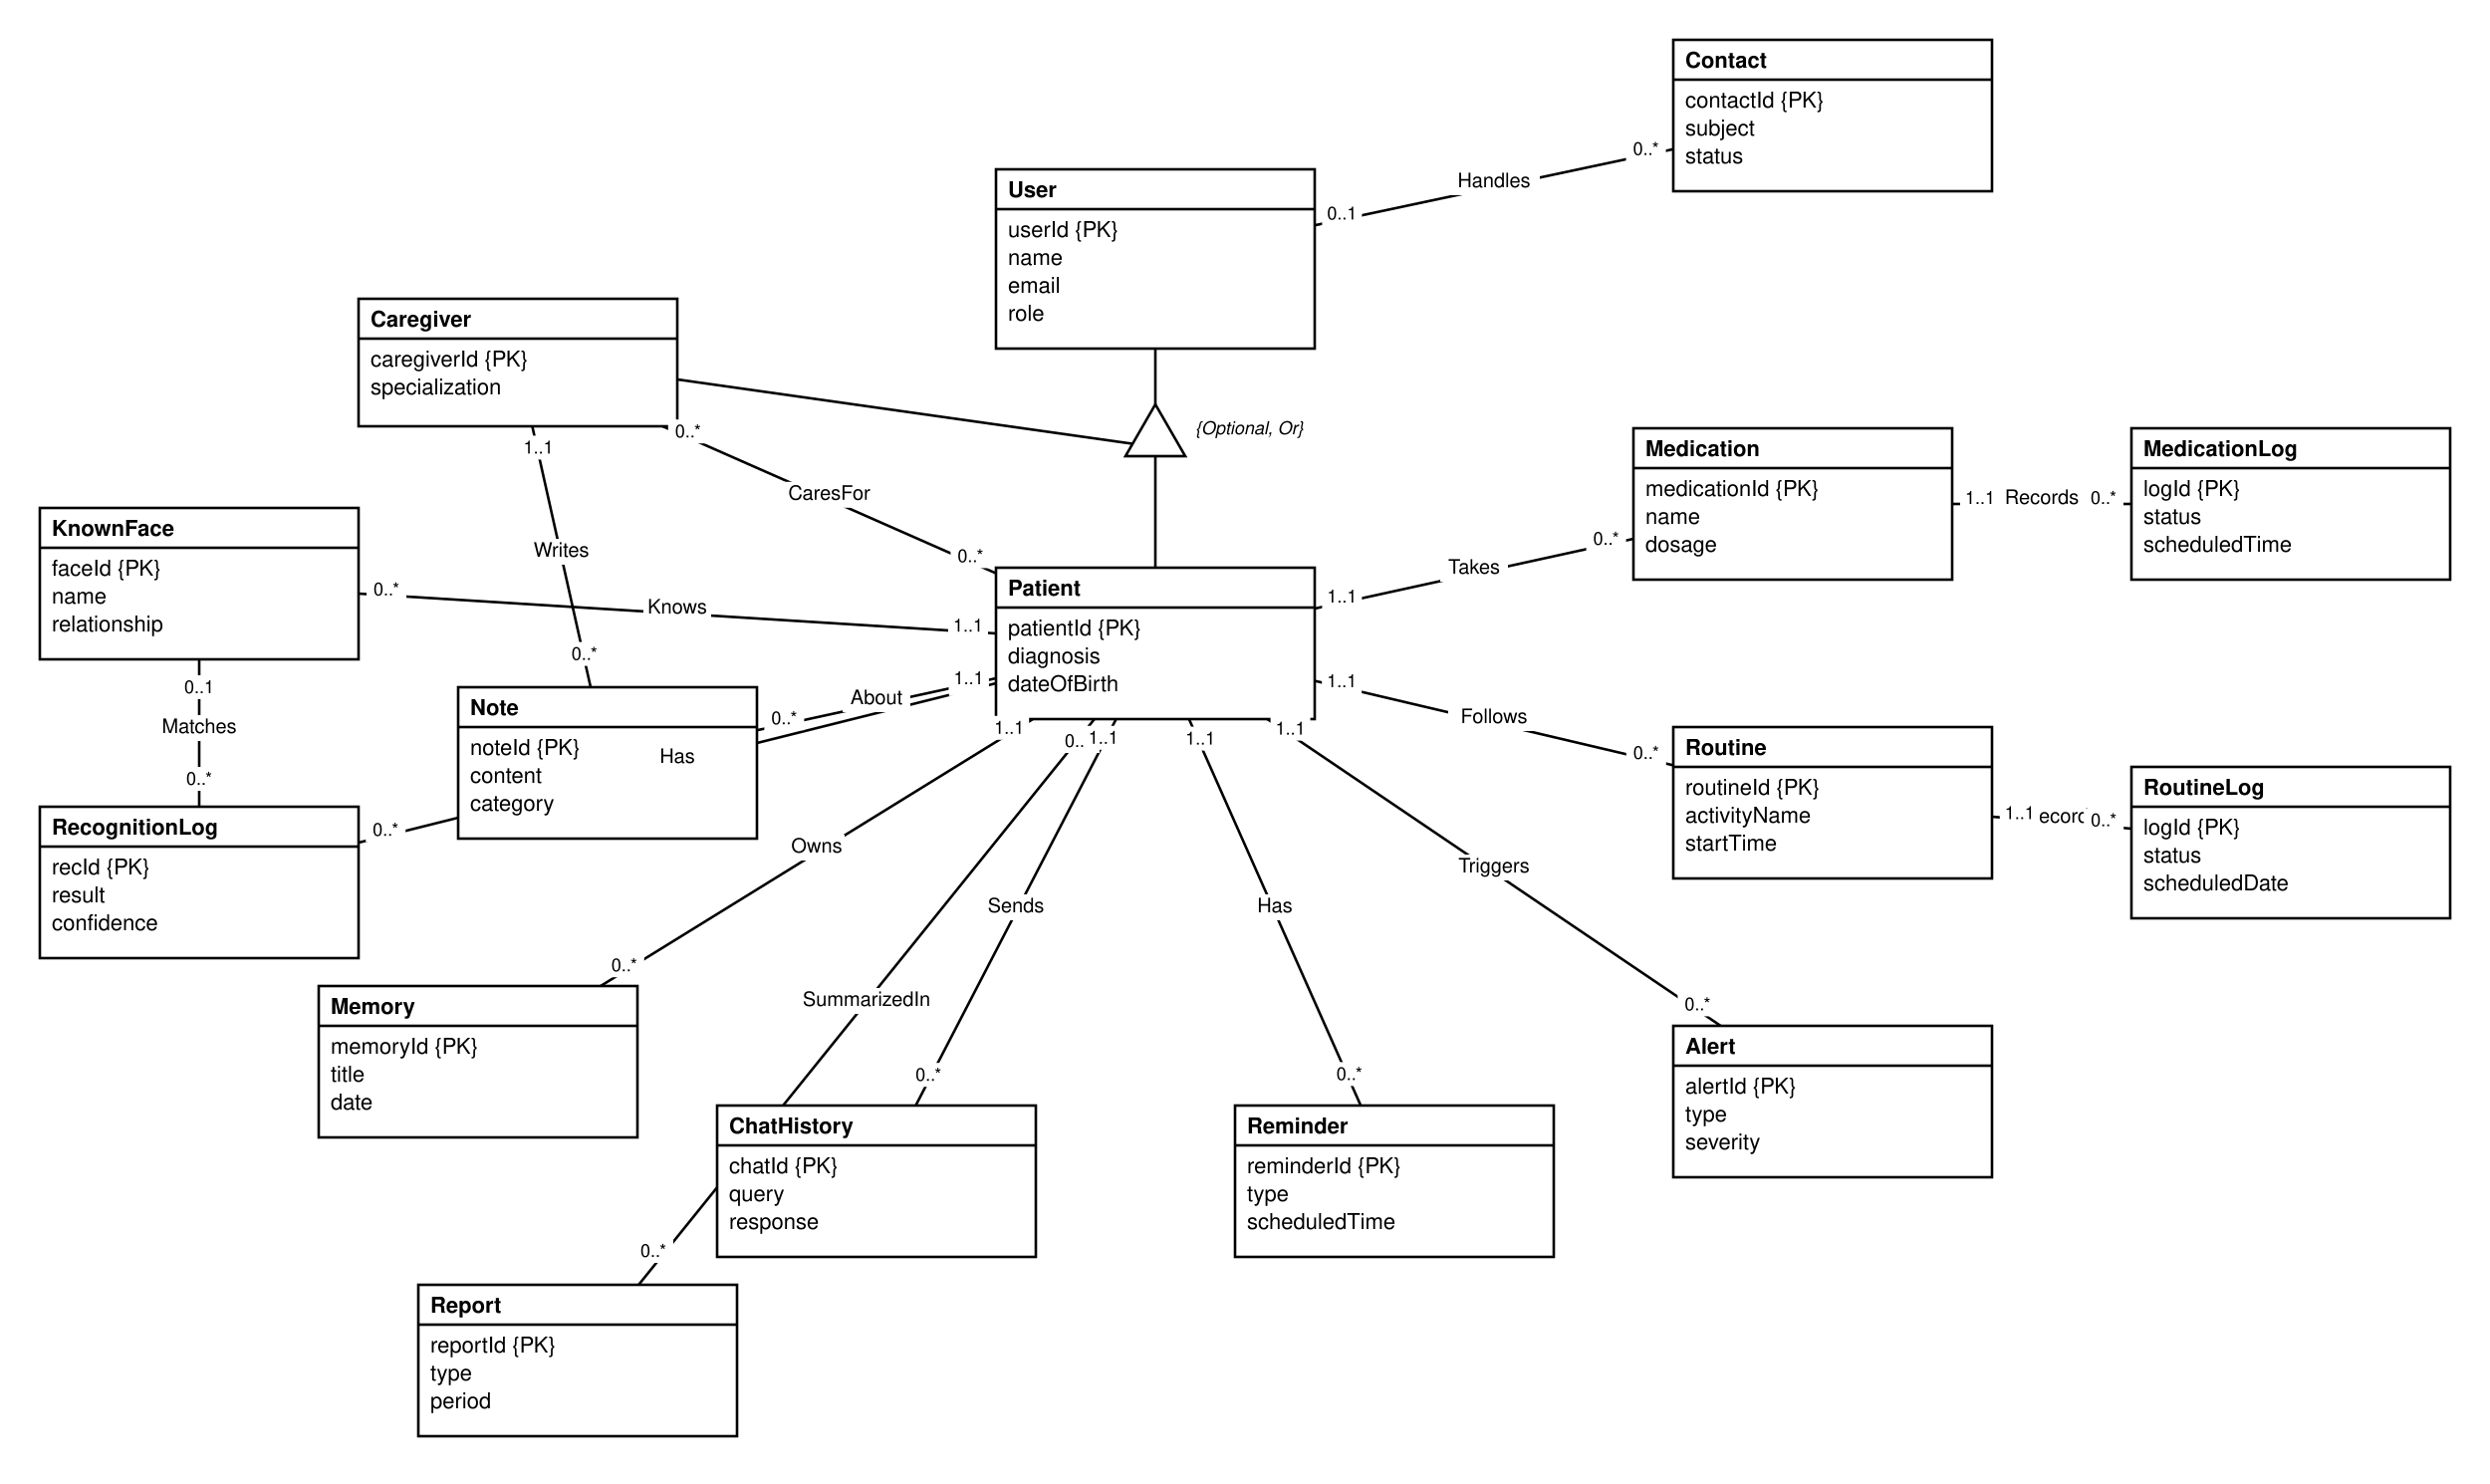
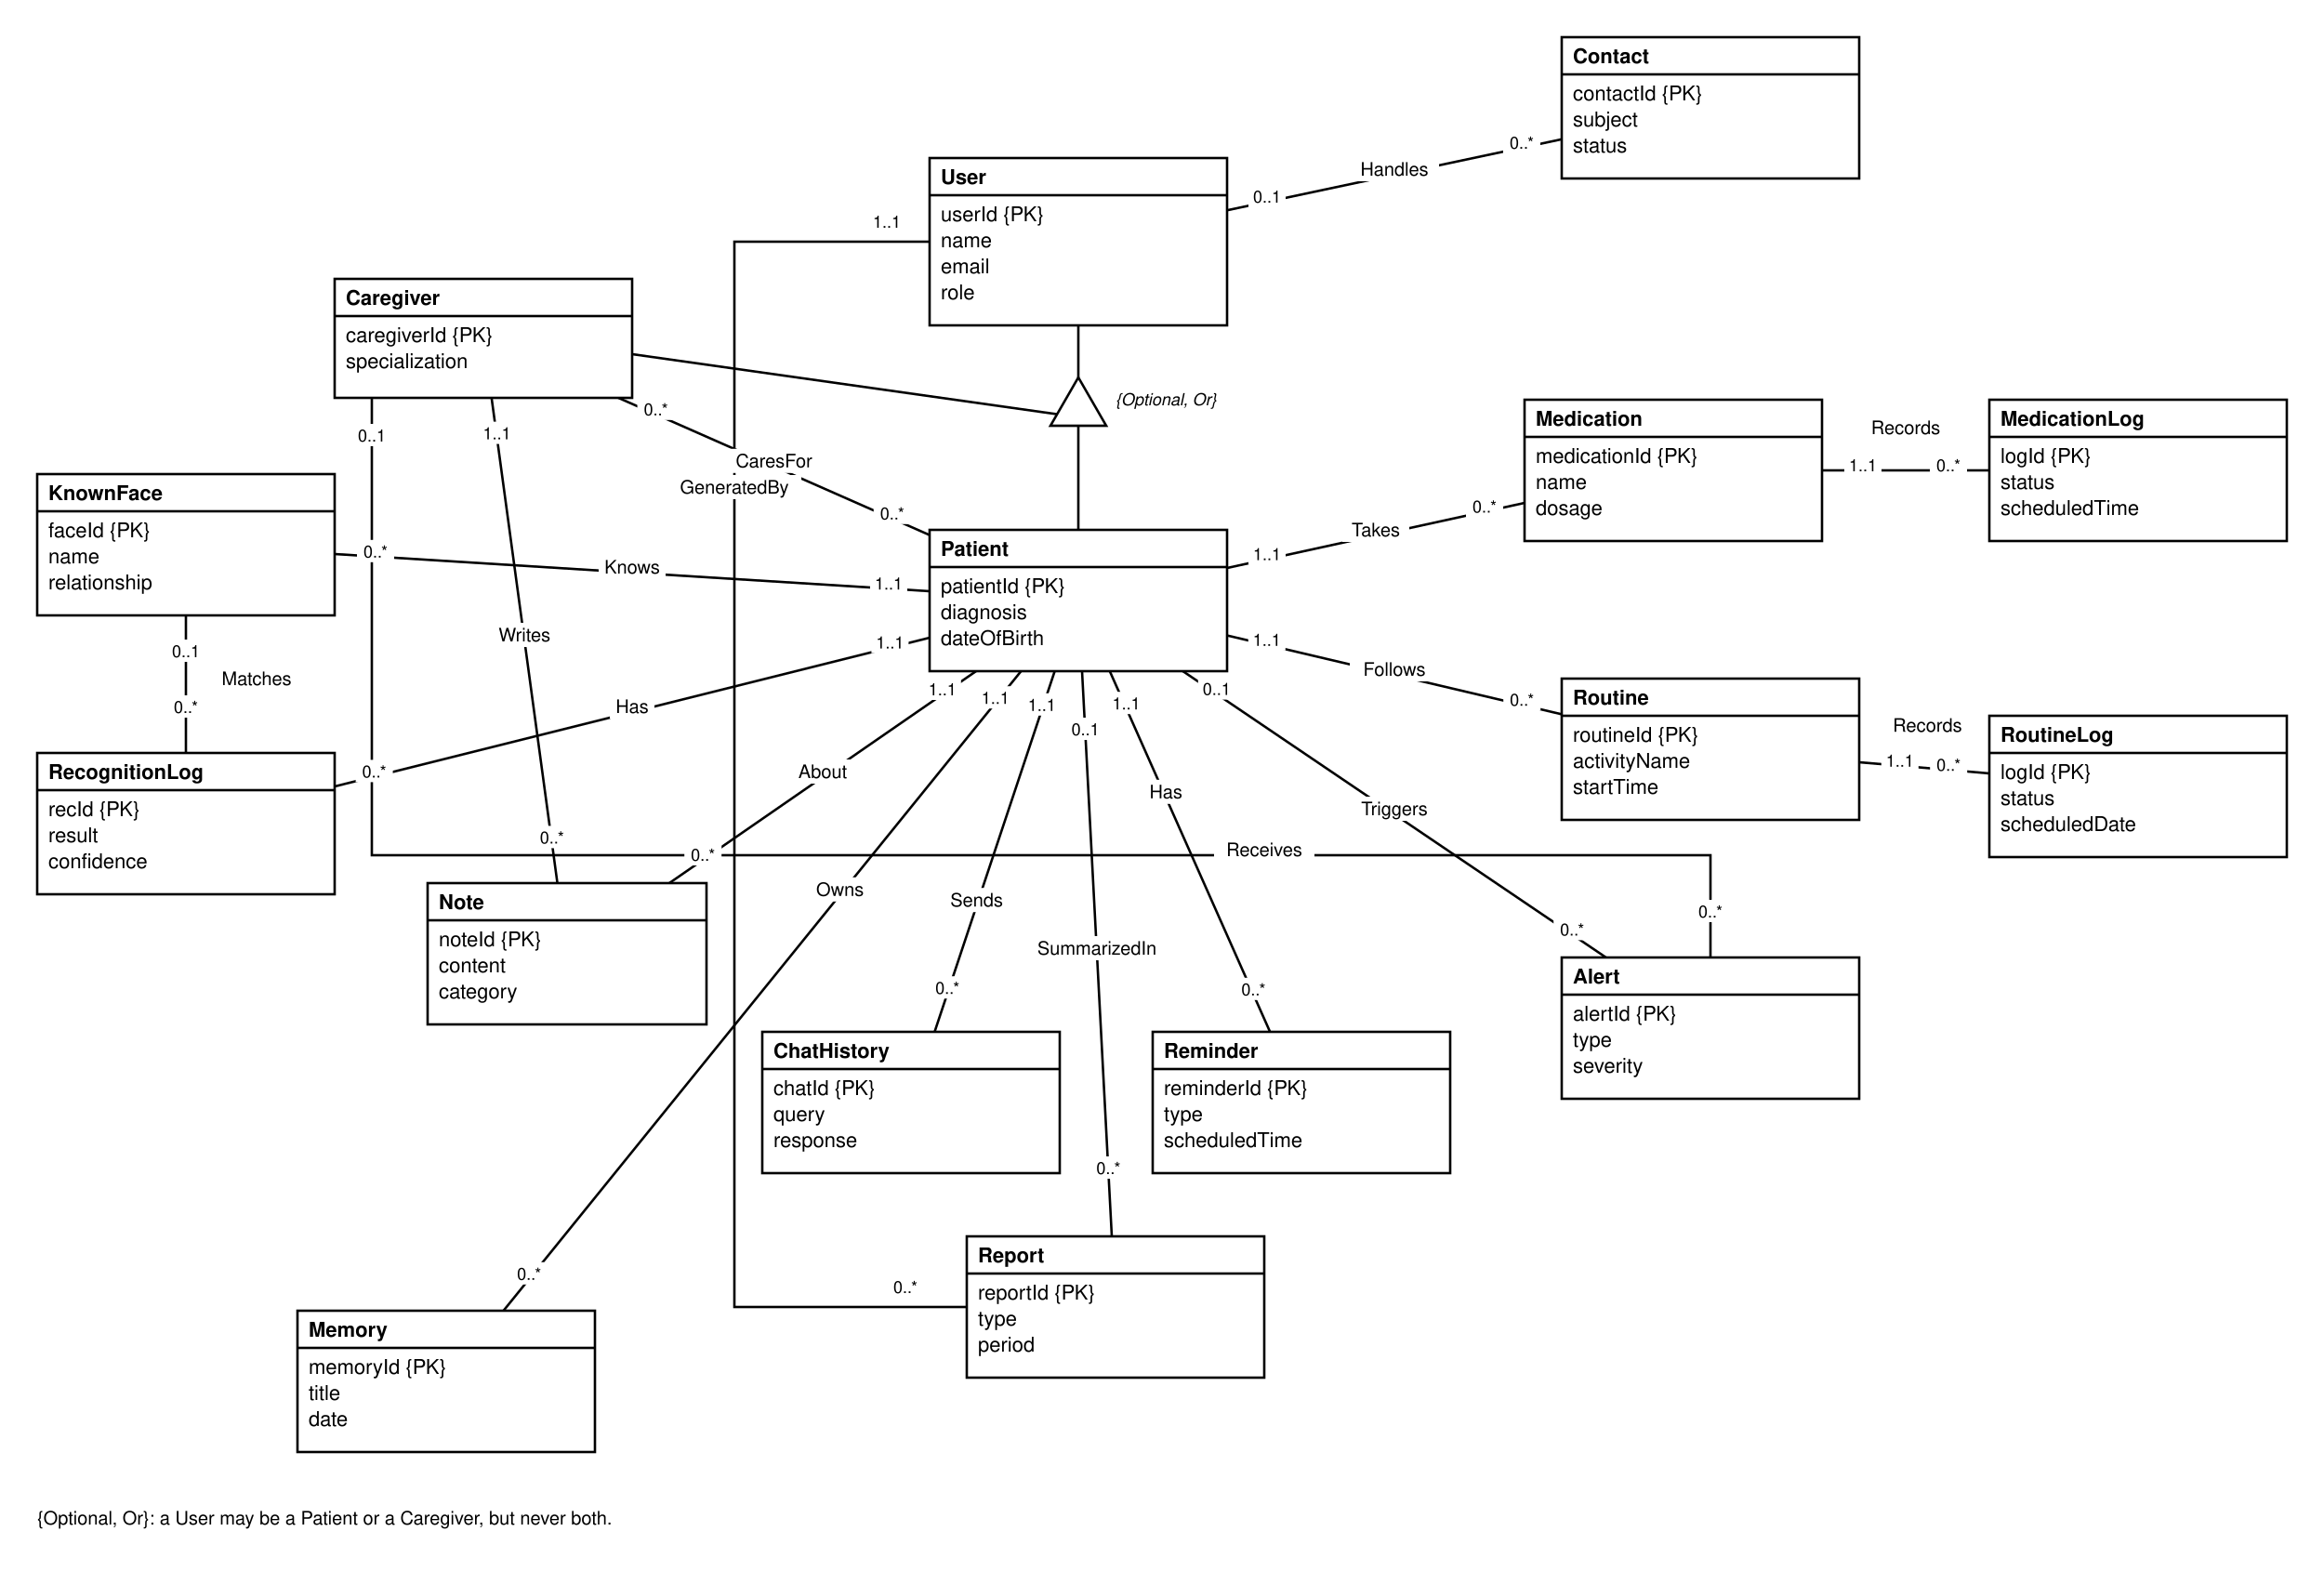
- <svg xmlns="http://www.w3.org/2000/svg" viewBox="20 35 1250 745" font-family="Helvetica, Arial, sans-serif">
-   <rect x="20" y="35" width="1250" height="745" fill="#ffffff" />
+ <svg xmlns="http://www.w3.org/2000/svg" viewBox="20 35 1250 845" font-family="Helvetica, Arial, sans-serif">
+   <rect x="20" y="35" width="1250" height="845" fill="#ffffff" />
  <g fill="none" stroke="#000000" stroke-width="1.3">
    <line x1="352.6" y1="249.0" x2="520.0" y2="322.8" />
    <line x1="680.0" y1="340.5" x2="840.0" y2="305.5" />
    <line x1="1000.0" y1="288.0" x2="1090.0" y2="288.0" />
    <line x1="680.0" y1="376.8" x2="860.0" y2="419.2" />
    <line x1="1020.0" y1="445.0" x2="1090.0" y2="451.0" />
    <line x1="656.2" y1="396.0" x2="883.8" y2="550.0" />
    <line x1="616.9" y1="396.0" x2="703.1" y2="590.0" />
-     <line x1="569.4" y1="396.0" x2="340.6" y2="680.0" />
-     <line x1="580.3" y1="396.0" x2="479.7" y2="590.0" />
-     <line x1="538.5" y1="396.0" x2="321.5" y2="530.0" />
+     <line x1="602.0" y1="396.0" x2="618.0" y2="700.0" />
+     <line x1="587.3" y1="396.0" x2="522.7" y2="590.0" />
+     <line x1="569.2" y1="396.0" x2="290.8" y2="740.0" />
    <line x1="520.0" y1="353.0" x2="200.0" y2="333.0" />
    <line x1="520.0" y1="378.0" x2="200.0" y2="458.0" />
    <line x1="120.0" y1="440.0" x2="120.0" y2="366.0" />
-     <line x1="520.0" y1="375.5" x2="400.0" y2="401.6" />
-     <line x1="287.2" y1="249.0" x2="316.5" y2="380.0" />
+     <line x1="545.0" y1="396.0" x2="380.0" y2="510.0" />
+     <line x1="284.4" y1="249.0" x2="319.8" y2="510.0" />
    <line x1="680.0" y1="148.1" x2="860.0" y2="109.9" />
+     <polyline points="520,165 415,165 415,738 540,738" fill="none" />
+     <polyline points="220,249 220,495 940,495 940,550" fill="none" />
    <line x1="600.0" y1="210.0" x2="600.0" y2="238.0" />
    <line x1="600.0" y1="264.0" x2="600.0" y2="320.0" />
    <line x1="590.0" y1="258.0" x2="360.0" y2="225.5" />
  </g>
  <polygon points="600,238 585,264 615,264" fill="#ffffff" stroke="#000000" stroke-width="1.3" />
  <text x="620" y="253" font-size="9" font-style="italic" fill="#000000">{Optional, Or}</text>
  <rect x="520" y="120" width="160" height="90" fill="#ffffff" stroke="#000000" stroke-width="1.3" />
  <text x="526" y="134" font-size="11" font-weight="bold" fill="#000000">User</text>
  <line x1="520" y1="140" x2="680" y2="140" stroke="#000000" stroke-width="1.3" />
  <text x="526" y="154" font-size="11" fill="#000000">userId {PK}</text>
  <text x="526" y="168" font-size="11" fill="#000000">name</text>
  <text x="526" y="182" font-size="11" fill="#000000">email</text>
  <text x="526" y="196" font-size="11" fill="#000000">role</text>
  <rect x="520" y="320" width="160" height="76" fill="#ffffff" stroke="#000000" stroke-width="1.3" />
  <text x="526" y="334" font-size="11" font-weight="bold" fill="#000000">Patient</text>
  <line x1="520" y1="340" x2="680" y2="340" stroke="#000000" stroke-width="1.3" />
  <text x="526" y="354" font-size="11" fill="#000000">patientId {PK}</text>
  <text x="526" y="368" font-size="11" fill="#000000">diagnosis</text>
  <text x="526" y="382" font-size="11" fill="#000000">dateOfBirth</text>
  <rect x="200" y="185" width="160" height="64" fill="#ffffff" stroke="#000000" stroke-width="1.3" />
  <text x="206" y="199" font-size="11" font-weight="bold" fill="#000000">Caregiver</text>
  <line x1="200" y1="205" x2="360" y2="205" stroke="#000000" stroke-width="1.3" />
  <text x="206" y="219" font-size="11" fill="#000000">caregiverId {PK}</text>
  <text x="206" y="233" font-size="11" fill="#000000">specialization</text>
  <rect x="860" y="55" width="160" height="76" fill="#ffffff" stroke="#000000" stroke-width="1.3" />
  <text x="866" y="69" font-size="11" font-weight="bold" fill="#000000">Contact</text>
  <line x1="860" y1="75" x2="1020" y2="75" stroke="#000000" stroke-width="1.3" />
  <text x="866" y="89" font-size="11" fill="#000000">contactId {PK}</text>
  <text x="866" y="103" font-size="11" fill="#000000">subject</text>
  <text x="866" y="117" font-size="11" fill="#000000">status</text>
  <rect x="840" y="250" width="160" height="76" fill="#ffffff" stroke="#000000" stroke-width="1.3" />
  <text x="846" y="264" font-size="11" font-weight="bold" fill="#000000">Medication</text>
  <line x1="840" y1="270" x2="1000" y2="270" stroke="#000000" stroke-width="1.3" />
  <text x="846" y="284" font-size="11" fill="#000000">medicationId {PK}</text>
  <text x="846" y="298" font-size="11" fill="#000000">name</text>
  <text x="846" y="312" font-size="11" fill="#000000">dosage</text>
  <rect x="1090" y="250" width="160" height="76" fill="#ffffff" stroke="#000000" stroke-width="1.3" />
  <text x="1096" y="264" font-size="11" font-weight="bold" fill="#000000">MedicationLog</text>
  <line x1="1090" y1="270" x2="1250" y2="270" stroke="#000000" stroke-width="1.3" />
  <text x="1096" y="284" font-size="11" fill="#000000">logId {PK}</text>
  <text x="1096" y="298" font-size="11" fill="#000000">status</text>
  <text x="1096" y="312" font-size="11" fill="#000000">scheduledTime</text>
  <rect x="860" y="400" width="160" height="76" fill="#ffffff" stroke="#000000" stroke-width="1.3" />
  <text x="866" y="414" font-size="11" font-weight="bold" fill="#000000">Routine</text>
  <line x1="860" y1="420" x2="1020" y2="420" stroke="#000000" stroke-width="1.3" />
  <text x="866" y="434" font-size="11" fill="#000000">routineId {PK}</text>
  <text x="866" y="448" font-size="11" fill="#000000">activityName</text>
  <text x="866" y="462" font-size="11" fill="#000000">startTime</text>
  <rect x="1090" y="420" width="160" height="76" fill="#ffffff" stroke="#000000" stroke-width="1.3" />
  <text x="1096" y="434" font-size="11" font-weight="bold" fill="#000000">RoutineLog</text>
  <line x1="1090" y1="440" x2="1250" y2="440" stroke="#000000" stroke-width="1.3" />
  <text x="1096" y="454" font-size="11" fill="#000000">logId {PK}</text>
  <text x="1096" y="468" font-size="11" fill="#000000">status</text>
  <text x="1096" y="482" font-size="11" fill="#000000">scheduledDate</text>
  <rect x="860" y="550" width="160" height="76" fill="#ffffff" stroke="#000000" stroke-width="1.3" />
  <text x="866" y="564" font-size="11" font-weight="bold" fill="#000000">Alert</text>
  <line x1="860" y1="570" x2="1020" y2="570" stroke="#000000" stroke-width="1.3" />
  <text x="866" y="584" font-size="11" fill="#000000">alertId {PK}</text>
  <text x="866" y="598" font-size="11" fill="#000000">type</text>
  <text x="866" y="612" font-size="11" fill="#000000">severity</text>
  <rect x="640" y="590" width="160" height="76" fill="#ffffff" stroke="#000000" stroke-width="1.3" />
  <text x="646" y="604" font-size="11" font-weight="bold" fill="#000000">Reminder</text>
  <line x1="640" y1="610" x2="800" y2="610" stroke="#000000" stroke-width="1.3" />
  <text x="646" y="624" font-size="11" fill="#000000">reminderId {PK}</text>
  <text x="646" y="638" font-size="11" fill="#000000">type</text>
  <text x="646" y="652" font-size="11" fill="#000000">scheduledTime</text>
-   <rect x="230" y="680" width="160" height="76" fill="#ffffff" stroke="#000000" stroke-width="1.3" />
-   <text x="236" y="694" font-size="11" font-weight="bold" fill="#000000">Report</text>
-   <line x1="230" y1="700" x2="390" y2="700" stroke="#000000" stroke-width="1.3" />
-   <text x="236" y="714" font-size="11" fill="#000000">reportId {PK}</text>
-   <text x="236" y="728" font-size="11" fill="#000000">type</text>
-   <text x="236" y="742" font-size="11" fill="#000000">period</text>
-   <rect x="380" y="590" width="160" height="76" fill="#ffffff" stroke="#000000" stroke-width="1.3" />
-   <text x="386" y="604" font-size="11" font-weight="bold" fill="#000000">ChatHistory</text>
-   <line x1="380" y1="610" x2="540" y2="610" stroke="#000000" stroke-width="1.3" />
-   <text x="386" y="624" font-size="11" fill="#000000">chatId {PK}</text>
-   <text x="386" y="638" font-size="11" fill="#000000">query</text>
-   <text x="386" y="652" font-size="11" fill="#000000">response</text>
-   <rect x="180" y="530" width="160" height="76" fill="#ffffff" stroke="#000000" stroke-width="1.3" />
-   <text x="186" y="544" font-size="11" font-weight="bold" fill="#000000">Memory</text>
-   <line x1="180" y1="550" x2="340" y2="550" stroke="#000000" stroke-width="1.3" />
-   <text x="186" y="564" font-size="11" fill="#000000">memoryId {PK}</text>
-   <text x="186" y="578" font-size="11" fill="#000000">title</text>
-   <text x="186" y="592" font-size="11" fill="#000000">date</text>
+   <rect x="540" y="700" width="160" height="76" fill="#ffffff" stroke="#000000" stroke-width="1.3" />
+   <text x="546" y="714" font-size="11" font-weight="bold" fill="#000000">Report</text>
+   <line x1="540" y1="720" x2="700" y2="720" stroke="#000000" stroke-width="1.3" />
+   <text x="546" y="734" font-size="11" fill="#000000">reportId {PK}</text>
+   <text x="546" y="748" font-size="11" fill="#000000">type</text>
+   <text x="546" y="762" font-size="11" fill="#000000">period</text>
+   <rect x="430" y="590" width="160" height="76" fill="#ffffff" stroke="#000000" stroke-width="1.3" />
+   <text x="436" y="604" font-size="11" font-weight="bold" fill="#000000">ChatHistory</text>
+   <line x1="430" y1="610" x2="590" y2="610" stroke="#000000" stroke-width="1.3" />
+   <text x="436" y="624" font-size="11" fill="#000000">chatId {PK}</text>
+   <text x="436" y="638" font-size="11" fill="#000000">query</text>
+   <text x="436" y="652" font-size="11" fill="#000000">response</text>
+   <rect x="180" y="740" width="160" height="76" fill="#ffffff" stroke="#000000" stroke-width="1.3" />
+   <text x="186" y="754" font-size="11" font-weight="bold" fill="#000000">Memory</text>
+   <line x1="180" y1="760" x2="340" y2="760" stroke="#000000" stroke-width="1.3" />
+   <text x="186" y="774" font-size="11" fill="#000000">memoryId {PK}</text>
+   <text x="186" y="788" font-size="11" fill="#000000">title</text>
+   <text x="186" y="802" font-size="11" fill="#000000">date</text>
  <rect x="40" y="290" width="160" height="76" fill="#ffffff" stroke="#000000" stroke-width="1.3" />
  <text x="46" y="304" font-size="11" font-weight="bold" fill="#000000">KnownFace</text>
  <line x1="40" y1="310" x2="200" y2="310" stroke="#000000" stroke-width="1.3" />
  <text x="46" y="324" font-size="11" fill="#000000">faceId {PK}</text>
  <text x="46" y="338" font-size="11" fill="#000000">name</text>
  <text x="46" y="352" font-size="11" fill="#000000">relationship</text>
  <rect x="40" y="440" width="160" height="76" fill="#ffffff" stroke="#000000" stroke-width="1.3" />
  <text x="46" y="454" font-size="11" font-weight="bold" fill="#000000">RecognitionLog</text>
  <line x1="40" y1="460" x2="200" y2="460" stroke="#000000" stroke-width="1.3" />
  <text x="46" y="474" font-size="11" fill="#000000">recId {PK}</text>
  <text x="46" y="488" font-size="11" fill="#000000">result</text>
  <text x="46" y="502" font-size="11" fill="#000000">confidence</text>
-   <rect x="250" y="380" width="150" height="76" fill="#ffffff" stroke="#000000" stroke-width="1.3" />
-   <text x="256" y="394" font-size="11" font-weight="bold" fill="#000000">Note</text>
-   <line x1="250" y1="400" x2="400" y2="400" stroke="#000000" stroke-width="1.3" />
-   <text x="256" y="414" font-size="11" fill="#000000">noteId {PK}</text>
-   <text x="256" y="428" font-size="11" fill="#000000">content</text>
-   <text x="256" y="442" font-size="11" fill="#000000">category</text>
+   <rect x="250" y="510" width="150" height="76" fill="#ffffff" stroke="#000000" stroke-width="1.3" />
+   <text x="256" y="524" font-size="11" font-weight="bold" fill="#000000">Note</text>
+   <line x1="250" y1="530" x2="400" y2="530" stroke="#000000" stroke-width="1.3" />
+   <text x="256" y="544" font-size="11" fill="#000000">noteId {PK}</text>
+   <text x="256" y="558" font-size="11" fill="#000000">content</text>
+   <text x="256" y="572" font-size="11" fill="#000000">category</text>
  <g font-size="10" text-anchor="middle" fill="#000000">
-     <rect x="410.3" y="276.9" width="52" height="13" fill="#ffffff" />
-     <text x="436.3" y="285.9">CaresFor</text>
-     <rect x="743.0" y="314.0" width="34" height="13" fill="#ffffff" />
-     <text x="760.0" y="323.0">Takes</text>
-     <rect x="1022.0" y="279.0" width="46" height="13" fill="#ffffff" />
-     <text x="1045.0" y="288.0">Records</text>
-     <rect x="747.0" y="389.0" width="46" height="13" fill="#ffffff" />
-     <text x="770.0" y="398.0">Follows</text>
-     <rect x="1032.0" y="439.0" width="46" height="13" fill="#ffffff" />
-     <text x="1055.0" y="448.0">Records</text>
-     <rect x="744.0" y="464.0" width="52" height="13" fill="#ffffff" />
-     <text x="770.0" y="473.0">Triggers</text>
-     <rect x="649.0" y="484.0" width="22" height="13" fill="#ffffff" />
-     <text x="660.0" y="493.0">Has</text>
-     <rect x="417.0" y="531.0" width="76" height="13" fill="#ffffff" />
-     <text x="455.0" y="540.0">SummarizedIn</text>
-     <rect x="513.0" y="484.0" width="34" height="13" fill="#ffffff" />
-     <text x="530.0" y="493.0">Sends</text>
-     <rect x="416.0" y="454.0" width="28" height="13" fill="#ffffff" />
-     <text x="430.0" y="463.0">Owns</text>
-     <rect x="343.0" y="334.0" width="34" height="13" fill="#ffffff" />
-     <text x="360.0" y="343.0">Knows</text>
-     <rect x="349.0" y="409.0" width="22" height="13" fill="#ffffff" />
-     <text x="360.0" y="418.0">Has</text>
-     <rect x="97.0" y="394.0" width="46" height="13" fill="#ffffff" />
-     <text x="120.0" y="403.0">Matches</text>
-     <rect x="443.0" y="379.5" width="34" height="13" fill="#ffffff" />
-     <text x="460.0" y="388.5">About</text>
-     <rect x="281.8" y="305.5" width="40" height="13" fill="#ffffff" />
-     <text x="301.8" y="314.5">Writes</text>
-     <rect x="747.0" y="120.0" width="46" height="13" fill="#ffffff" />
-     <text x="770.0" y="129.0">Handles</text>
+     <rect x="409.3" y="276.4" width="54" height="13" fill="#ffffff" />
+     <text x="436.3" y="286.4">CaresFor</text>
+     <rect x="742.0" y="313.5" width="36" height="13" fill="#ffffff" />
+     <text x="760.0" y="323.5">Takes</text>
+     <rect x="1021.0" y="258.5" width="48" height="13" fill="#ffffff" />
+     <text x="1045.0" y="268.5">Records</text>
+     <rect x="746.0" y="388.5" width="48" height="13" fill="#ffffff" />
+     <text x="770.0" y="398.5">Follows</text>
+     <rect x="1032.7" y="418.6" width="48" height="13" fill="#ffffff" />
+     <text x="1056.7" y="428.6">Records</text>
+     <rect x="743.0" y="463.5" width="54" height="13" fill="#ffffff" />
+     <text x="770.0" y="473.5">Triggers</text>
+     <rect x="635.1" y="454.4" width="24" height="13" fill="#ffffff" />
+     <text x="647.1" y="464.4">Has</text>
+     <rect x="571.0" y="538.5" width="78" height="13" fill="#ffffff" />
+     <text x="610.0" y="548.5">SummarizedIn</text>
+     <rect x="527.3" y="512.6" width="36" height="13" fill="#ffffff" />
+     <text x="545.3" y="522.6">Sends</text>
+     <rect x="456.8" y="506.9" width="30" height="13" fill="#ffffff" />
+     <text x="471.8" y="516.9">Owns</text>
+     <rect x="342.0" y="333.5" width="36" height="13" fill="#ffffff" />
+     <text x="360.0" y="343.5">Knows</text>
+     <rect x="348.0" y="408.5" width="24" height="13" fill="#ffffff" />
+     <text x="360.0" y="418.5">Has</text>
+     <rect x="134.0" y="393.5" width="48" height="13" fill="#ffffff" />
+     <text x="158.0" y="403.5">Matches</text>
+     <rect x="444.5" y="443.5" width="36" height="13" fill="#ffffff" />
+     <text x="462.5" y="453.5">About</text>
+     <rect x="281.1" y="370.0" width="42" height="13" fill="#ffffff" />
+     <text x="302.1" y="380.0">Writes</text>
+     <rect x="746.0" y="119.5" width="48" height="13" fill="#ffffff" />
+     <text x="770.0" y="129.5">Handles</text>
+     <rect x="379.0" y="290.5" width="72" height="13" fill="#ffffff" />
+     <text x="415.0" y="300.5">GeneratedBy</text>
+     <rect x="673.0" y="485.5" width="54" height="13" fill="#ffffff" />
+     <text x="700.0" y="495.5">Receives</text>
  </g>
  <g font-size="9" text-anchor="middle" fill="#000000">
-     <rect x="355.4" y="245.6" width="20" height="12" fill="#ffffff" />
-     <text x="365.4" y="254.6">0..*</text>
-     <rect x="497.2" y="308.2" width="20" height="12" fill="#ffffff" />
-     <text x="507.2" y="317.2">0..*</text>
-     <rect x="683.7" y="328.5" width="20" height="12" fill="#ffffff" />
-     <text x="693.7" y="337.5">1..1</text>
-     <rect x="816.3" y="299.5" width="20" height="12" fill="#ffffff" />
-     <text x="826.3" y="308.5">0..*</text>
-     <rect x="1004.0" y="279.0" width="20" height="12" fill="#ffffff" />
-     <text x="1014.0" y="288.0">1..1</text>
-     <rect x="1066.0" y="279.0" width="20" height="12" fill="#ffffff" />
-     <text x="1076.0" y="288.0">0..*</text>
-     <rect x="683.6" y="371.0" width="20" height="12" fill="#ffffff" />
-     <text x="693.6" y="380.0">1..1</text>
-     <rect x="836.4" y="407.0" width="20" height="12" fill="#ffffff" />
-     <text x="846.4" y="416.0">0..*</text>
-     <rect x="1023.9" y="437.2" width="20" height="12" fill="#ffffff" />
-     <text x="1033.9" y="446.2">1..1</text>
-     <rect x="1066.1" y="440.8" width="20" height="12" fill="#ffffff" />
-     <text x="1076.1" y="449.8">0..*</text>
-     <rect x="657.8" y="394.8" width="20" height="12" fill="#ffffff" />
-     <text x="667.8" y="403.8">1..1</text>
-     <rect x="862.2" y="533.2" width="20" height="12" fill="#ffffff" />
-     <text x="872.2" y="542.2">0..*</text>
-     <rect x="612.6" y="399.8" width="20" height="12" fill="#ffffff" />
-     <text x="622.6" y="408.8">1..1</text>
-     <rect x="687.4" y="568.2" width="20" height="12" fill="#ffffff" />
-     <text x="697.4" y="577.2">0..*</text>
-     <rect x="552.0" y="401.0" width="20" height="12" fill="#ffffff" />
-     <text x="562.0" y="410.0">0..1</text>
-     <rect x="338.0" y="657.0" width="20" height="12" fill="#ffffff" />
-     <text x="348.0" y="666.0">0..*</text>
-     <rect x="563.9" y="399.4" width="20" height="12" fill="#ffffff" />
-     <text x="573.9" y="408.4">1..1</text>
-     <rect x="476.1" y="568.6" width="20" height="12" fill="#ffffff" />
-     <text x="486.1" y="577.6">0..*</text>
-     <rect x="516.6" y="394.4" width="20" height="12" fill="#ffffff" />
-     <text x="526.6" y="403.4">1..1</text>
-     <rect x="323.4" y="513.6" width="20" height="12" fill="#ffffff" />
-     <text x="333.4" y="522.6">0..*</text>
-     <rect x="496.0" y="343.1" width="20" height="12" fill="#ffffff" />
-     <text x="506.0" y="352.1">1..1</text>
-     <rect x="204.0" y="324.9" width="20" height="12" fill="#ffffff" />
-     <text x="214.0" y="333.9">0..*</text>
-     <rect x="496.4" y="372.4" width="20" height="12" fill="#ffffff" />
-     <text x="506.4" y="381.4">1..1</text>
-     <rect x="203.6" y="445.6" width="20" height="12" fill="#ffffff" />
-     <text x="213.6" y="454.6">0..*</text>
-     <rect x="110.0" y="420.0" width="20" height="12" fill="#ffffff" />
-     <text x="120.0" y="429.0">0..*</text>
-     <rect x="110.0" y="374.0" width="20" height="12" fill="#ffffff" />
-     <text x="120.0" y="383.0">0..1</text>
-     <rect x="496.3" y="369.5" width="20" height="12" fill="#ffffff" />
-     <text x="506.3" y="378.5">1..1</text>
-     <rect x="403.7" y="389.6" width="20" height="12" fill="#ffffff" />
-     <text x="413.7" y="398.6">0..*</text>
-     <rect x="280.3" y="253.7" width="20" height="12" fill="#ffffff" />
-     <text x="290.3" y="262.7">1..1</text>
-     <rect x="303.4" y="357.3" width="20" height="12" fill="#ffffff" />
-     <text x="313.4" y="366.3">0..*</text>
-     <rect x="683.7" y="136.2" width="20" height="12" fill="#ffffff" />
-     <text x="693.7" y="145.2">0..1</text>
-     <rect x="836.3" y="103.8" width="20" height="12" fill="#ffffff" />
-     <text x="846.3" y="112.8">0..*</text>
+     <rect x="362.8" y="248.9" width="20" height="12" fill="#ffffff" />
+     <text x="372.8" y="258.4">0..*</text>
+     <rect x="489.9" y="304.9" width="20" height="12" fill="#ffffff" />
+     <text x="499.9" y="314.4">0..*</text>
+     <rect x="691.5" y="326.8" width="20" height="12" fill="#ffffff" />
+     <text x="701.5" y="336.3">1..1</text>
+     <rect x="808.5" y="301.2" width="20" height="12" fill="#ffffff" />
+     <text x="818.5" y="310.7">0..*</text>
+     <rect x="1012.0" y="279.0" width="20" height="12" fill="#ffffff" />
+     <text x="1022.0" y="288.5">1..1</text>
+     <rect x="1058.0" y="279.0" width="20" height="12" fill="#ffffff" />
+     <text x="1068.0" y="288.5">0..*</text>
+     <rect x="691.4" y="372.9" width="20" height="12" fill="#ffffff" />
+     <text x="701.4" y="382.4">1..1</text>
+     <rect x="828.6" y="405.1" width="20" height="12" fill="#ffffff" />
+     <text x="838.6" y="414.6">0..*</text>
+     <rect x="1031.9" y="437.9" width="20" height="12" fill="#ffffff" />
+     <text x="1041.9" y="447.4">1..1</text>
+     <rect x="1058.1" y="440.1" width="20" height="12" fill="#ffffff" />
+     <text x="1068.1" y="449.6">0..*</text>
+     <rect x="664.4" y="399.3" width="20" height="12" fill="#ffffff" />
+     <text x="674.4" y="408.8">0..1</text>
+     <rect x="855.6" y="528.7" width="20" height="12" fill="#ffffff" />
+     <text x="865.6" y="538.2">0..*</text>
+     <rect x="615.8" y="407.1" width="20" height="12" fill="#ffffff" />
+     <text x="625.8" y="416.6">1..1</text>
+     <rect x="684.2" y="560.9" width="20" height="12" fill="#ffffff" />
+     <text x="694.2" y="570.4">0..*</text>
+     <rect x="593.8" y="421.0" width="20" height="12" fill="#ffffff" />
+     <text x="603.8" y="430.5">0..1</text>
+     <rect x="606.2" y="657.0" width="20" height="12" fill="#ffffff" />
+     <text x="616.2" y="666.5">0..*</text>
+     <rect x="570.4" y="407.9" width="20" height="12" fill="#ffffff" />
+     <text x="580.4" y="417.4">1..1</text>
+     <rect x="519.6" y="560.1" width="20" height="12" fill="#ffffff" />
+     <text x="529.6" y="569.6">0..*</text>
+     <rect x="545.4" y="404.1" width="20" height="12" fill="#ffffff" />
+     <text x="555.4" y="413.6">1..1</text>
+     <rect x="294.6" y="713.9" width="20" height="12" fill="#ffffff" />
+     <text x="304.6" y="723.4">0..*</text>
+     <rect x="488.0" y="342.6" width="20" height="12" fill="#ffffff" />
+     <text x="498.0" y="352.1">1..1</text>
+     <rect x="212.0" y="325.4" width="20" height="12" fill="#ffffff" />
+     <text x="222.0" y="334.9">0..*</text>
+     <rect x="488.7" y="374.3" width="20" height="12" fill="#ffffff" />
+     <text x="498.7" y="383.8">1..1</text>
+     <rect x="211.3" y="443.7" width="20" height="12" fill="#ffffff" />
+     <text x="221.3" y="453.2">0..*</text>
+     <rect x="110.0" y="409.0" width="20" height="12" fill="#ffffff" />
+     <text x="120.0" y="418.5">0..*</text>
+     <rect x="110.0" y="379.0" width="20" height="12" fill="#ffffff" />
+     <text x="120.0" y="388.5">0..1</text>
+     <rect x="516.9" y="399.5" width="20" height="12" fill="#ffffff" />
+     <text x="526.9" y="409.0">1..1</text>
+     <rect x="388.1" y="488.5" width="20" height="12" fill="#ffffff" />
+     <text x="398.1" y="498.0">0..*</text>
+     <rect x="277.3" y="261.8" width="20" height="12" fill="#ffffff" />
+     <text x="287.3" y="271.3">1..1</text>
+     <rect x="306.9" y="479.2" width="20" height="12" fill="#ffffff" />
+     <text x="316.9" y="488.7">0..*</text>
+     <rect x="691.5" y="134.5" width="20" height="12" fill="#ffffff" />
+     <text x="701.5" y="144.0">0..1</text>
+     <rect x="828.5" y="105.5" width="20" height="12" fill="#ffffff" />
+     <text x="838.5" y="115.0">0..*</text>
+     <rect x="487.0" y="148.0" width="20" height="12" fill="#ffffff" />
+     <text x="497.0" y="157.5">1..1</text>
+     <rect x="497.0" y="721.0" width="20" height="12" fill="#ffffff" />
+     <text x="507.0" y="730.5">0..*</text>
+     <rect x="210.0" y="263.0" width="20" height="12" fill="#ffffff" />
+     <text x="220.0" y="272.5">0..1</text>
+     <rect x="930.0" y="519.0" width="20" height="12" fill="#ffffff" />
+     <text x="940.0" y="528.5">0..*</text>
  </g>
+   <text x="40" y="855" font-size="10" fill="#000000">{Optional, Or}: a User may be a Patient or a Caregiver, but never both.</text>
</svg>
